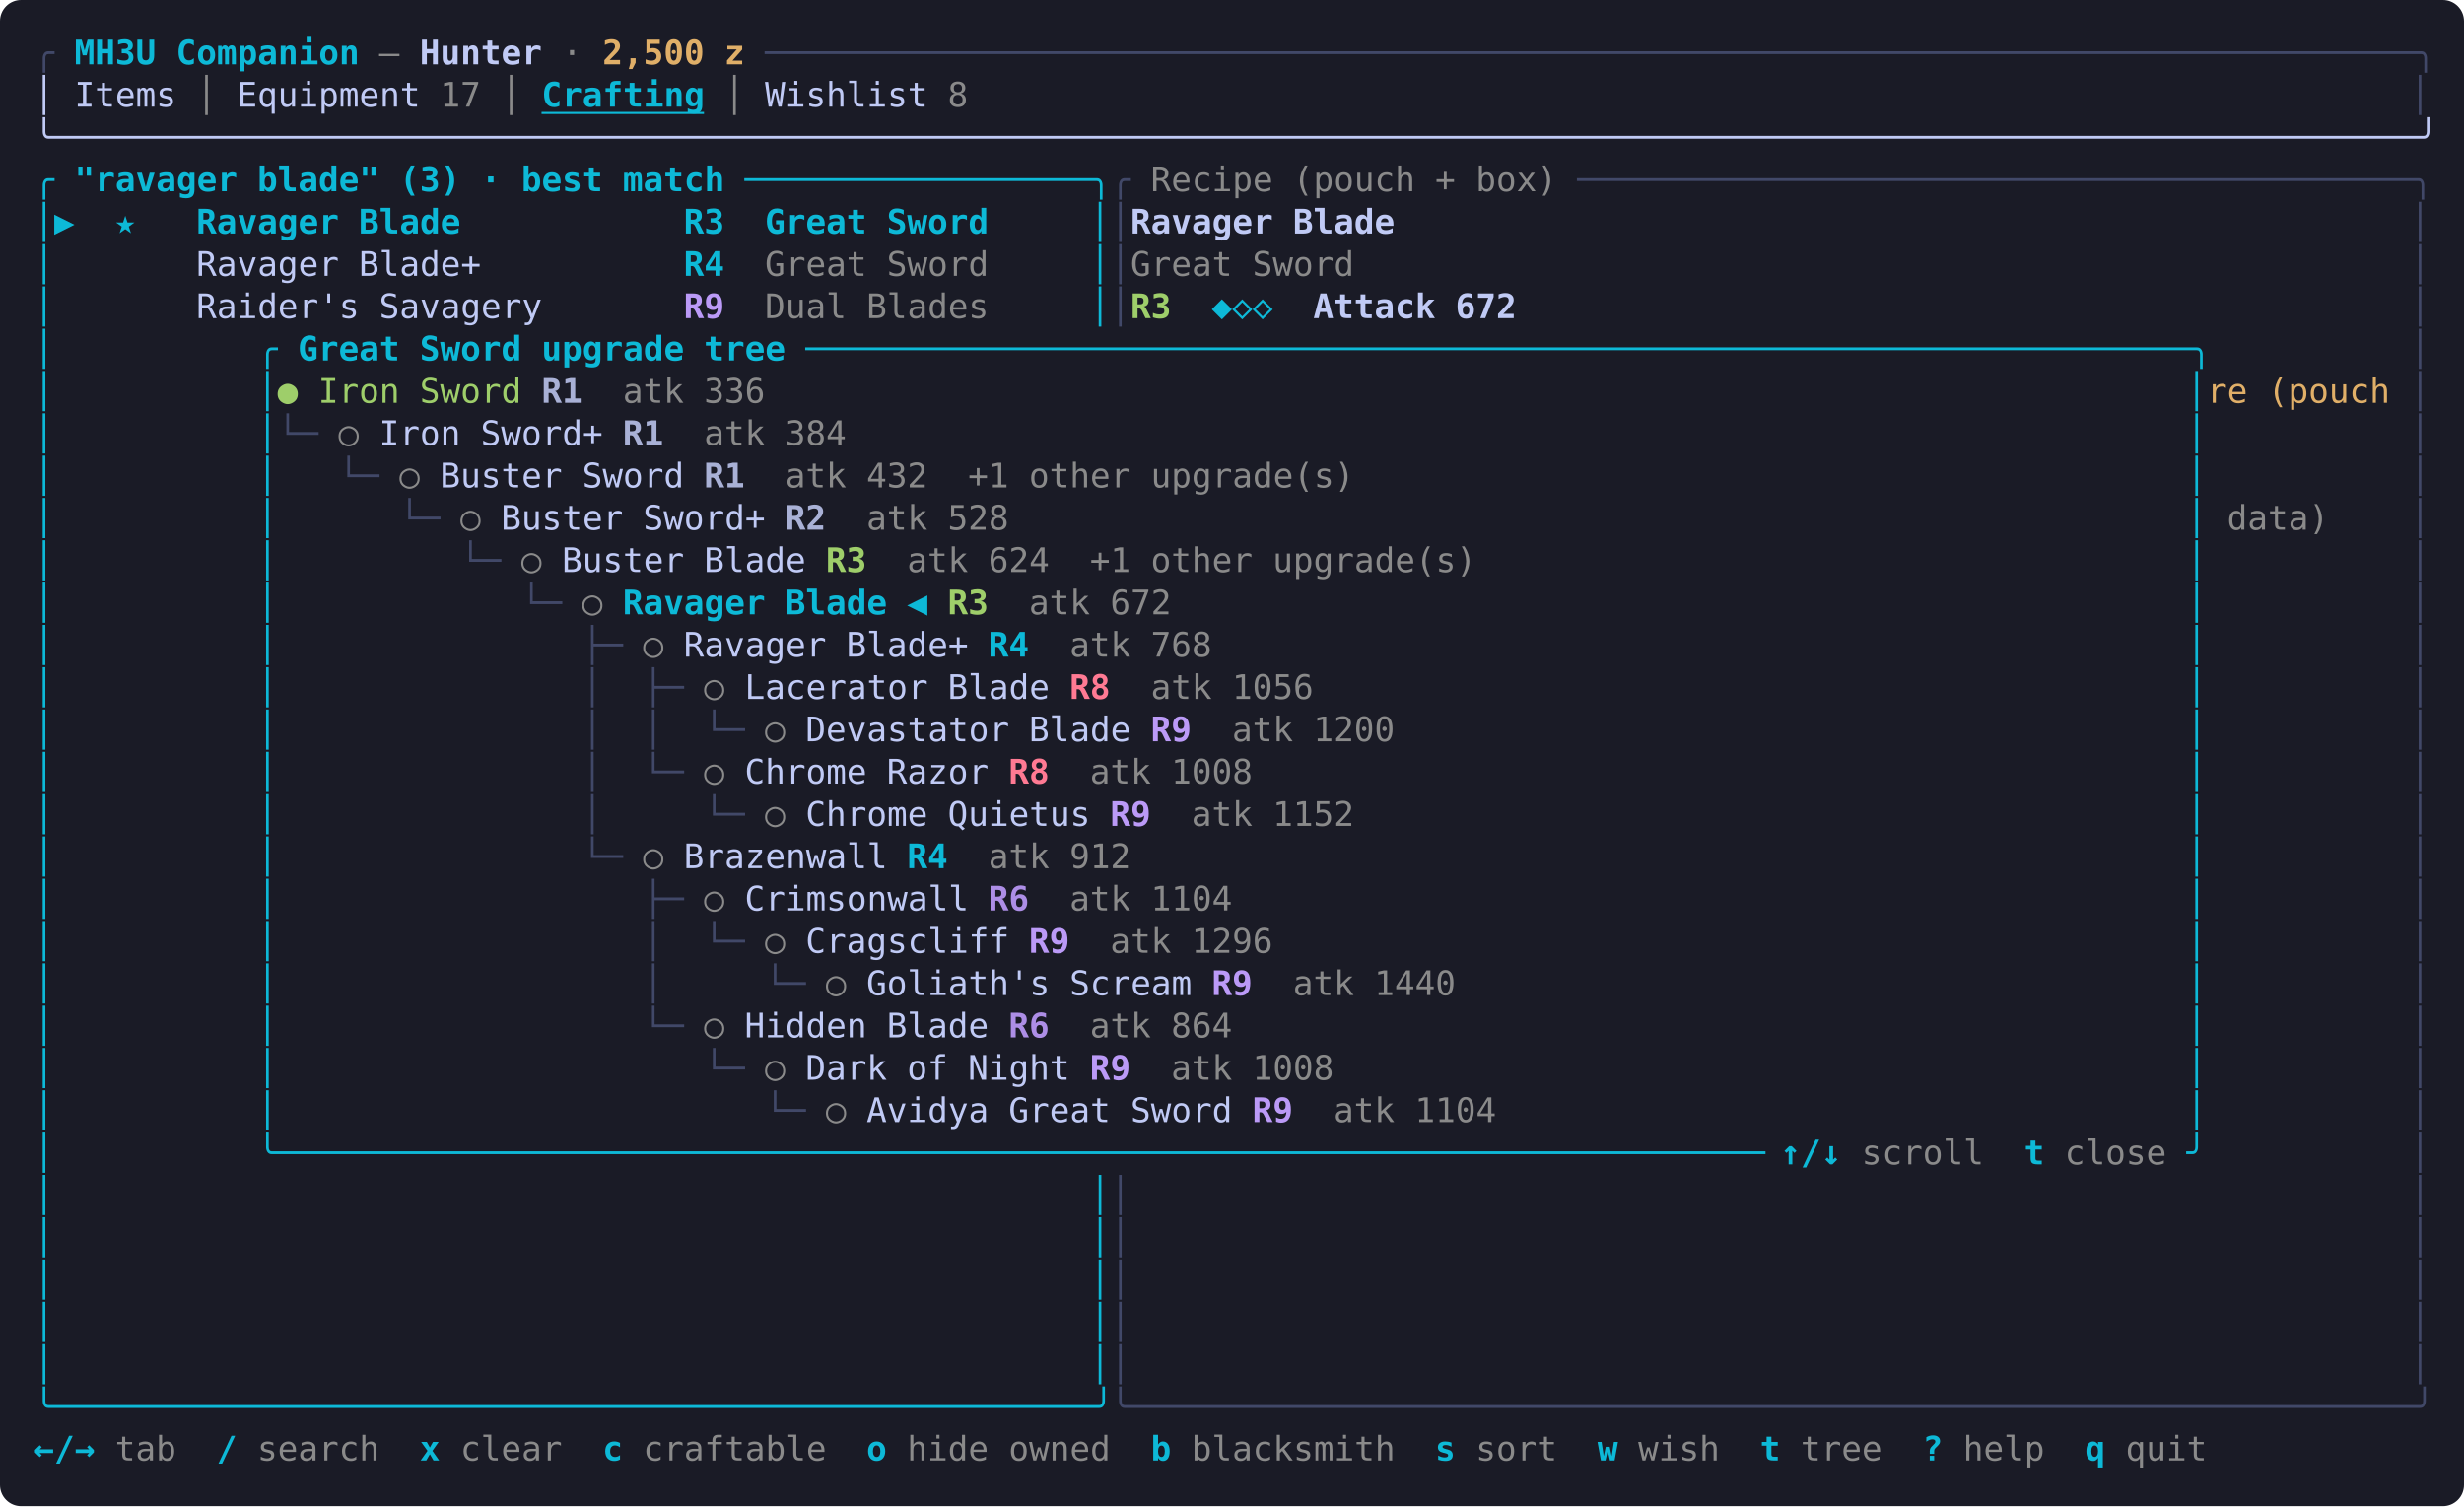
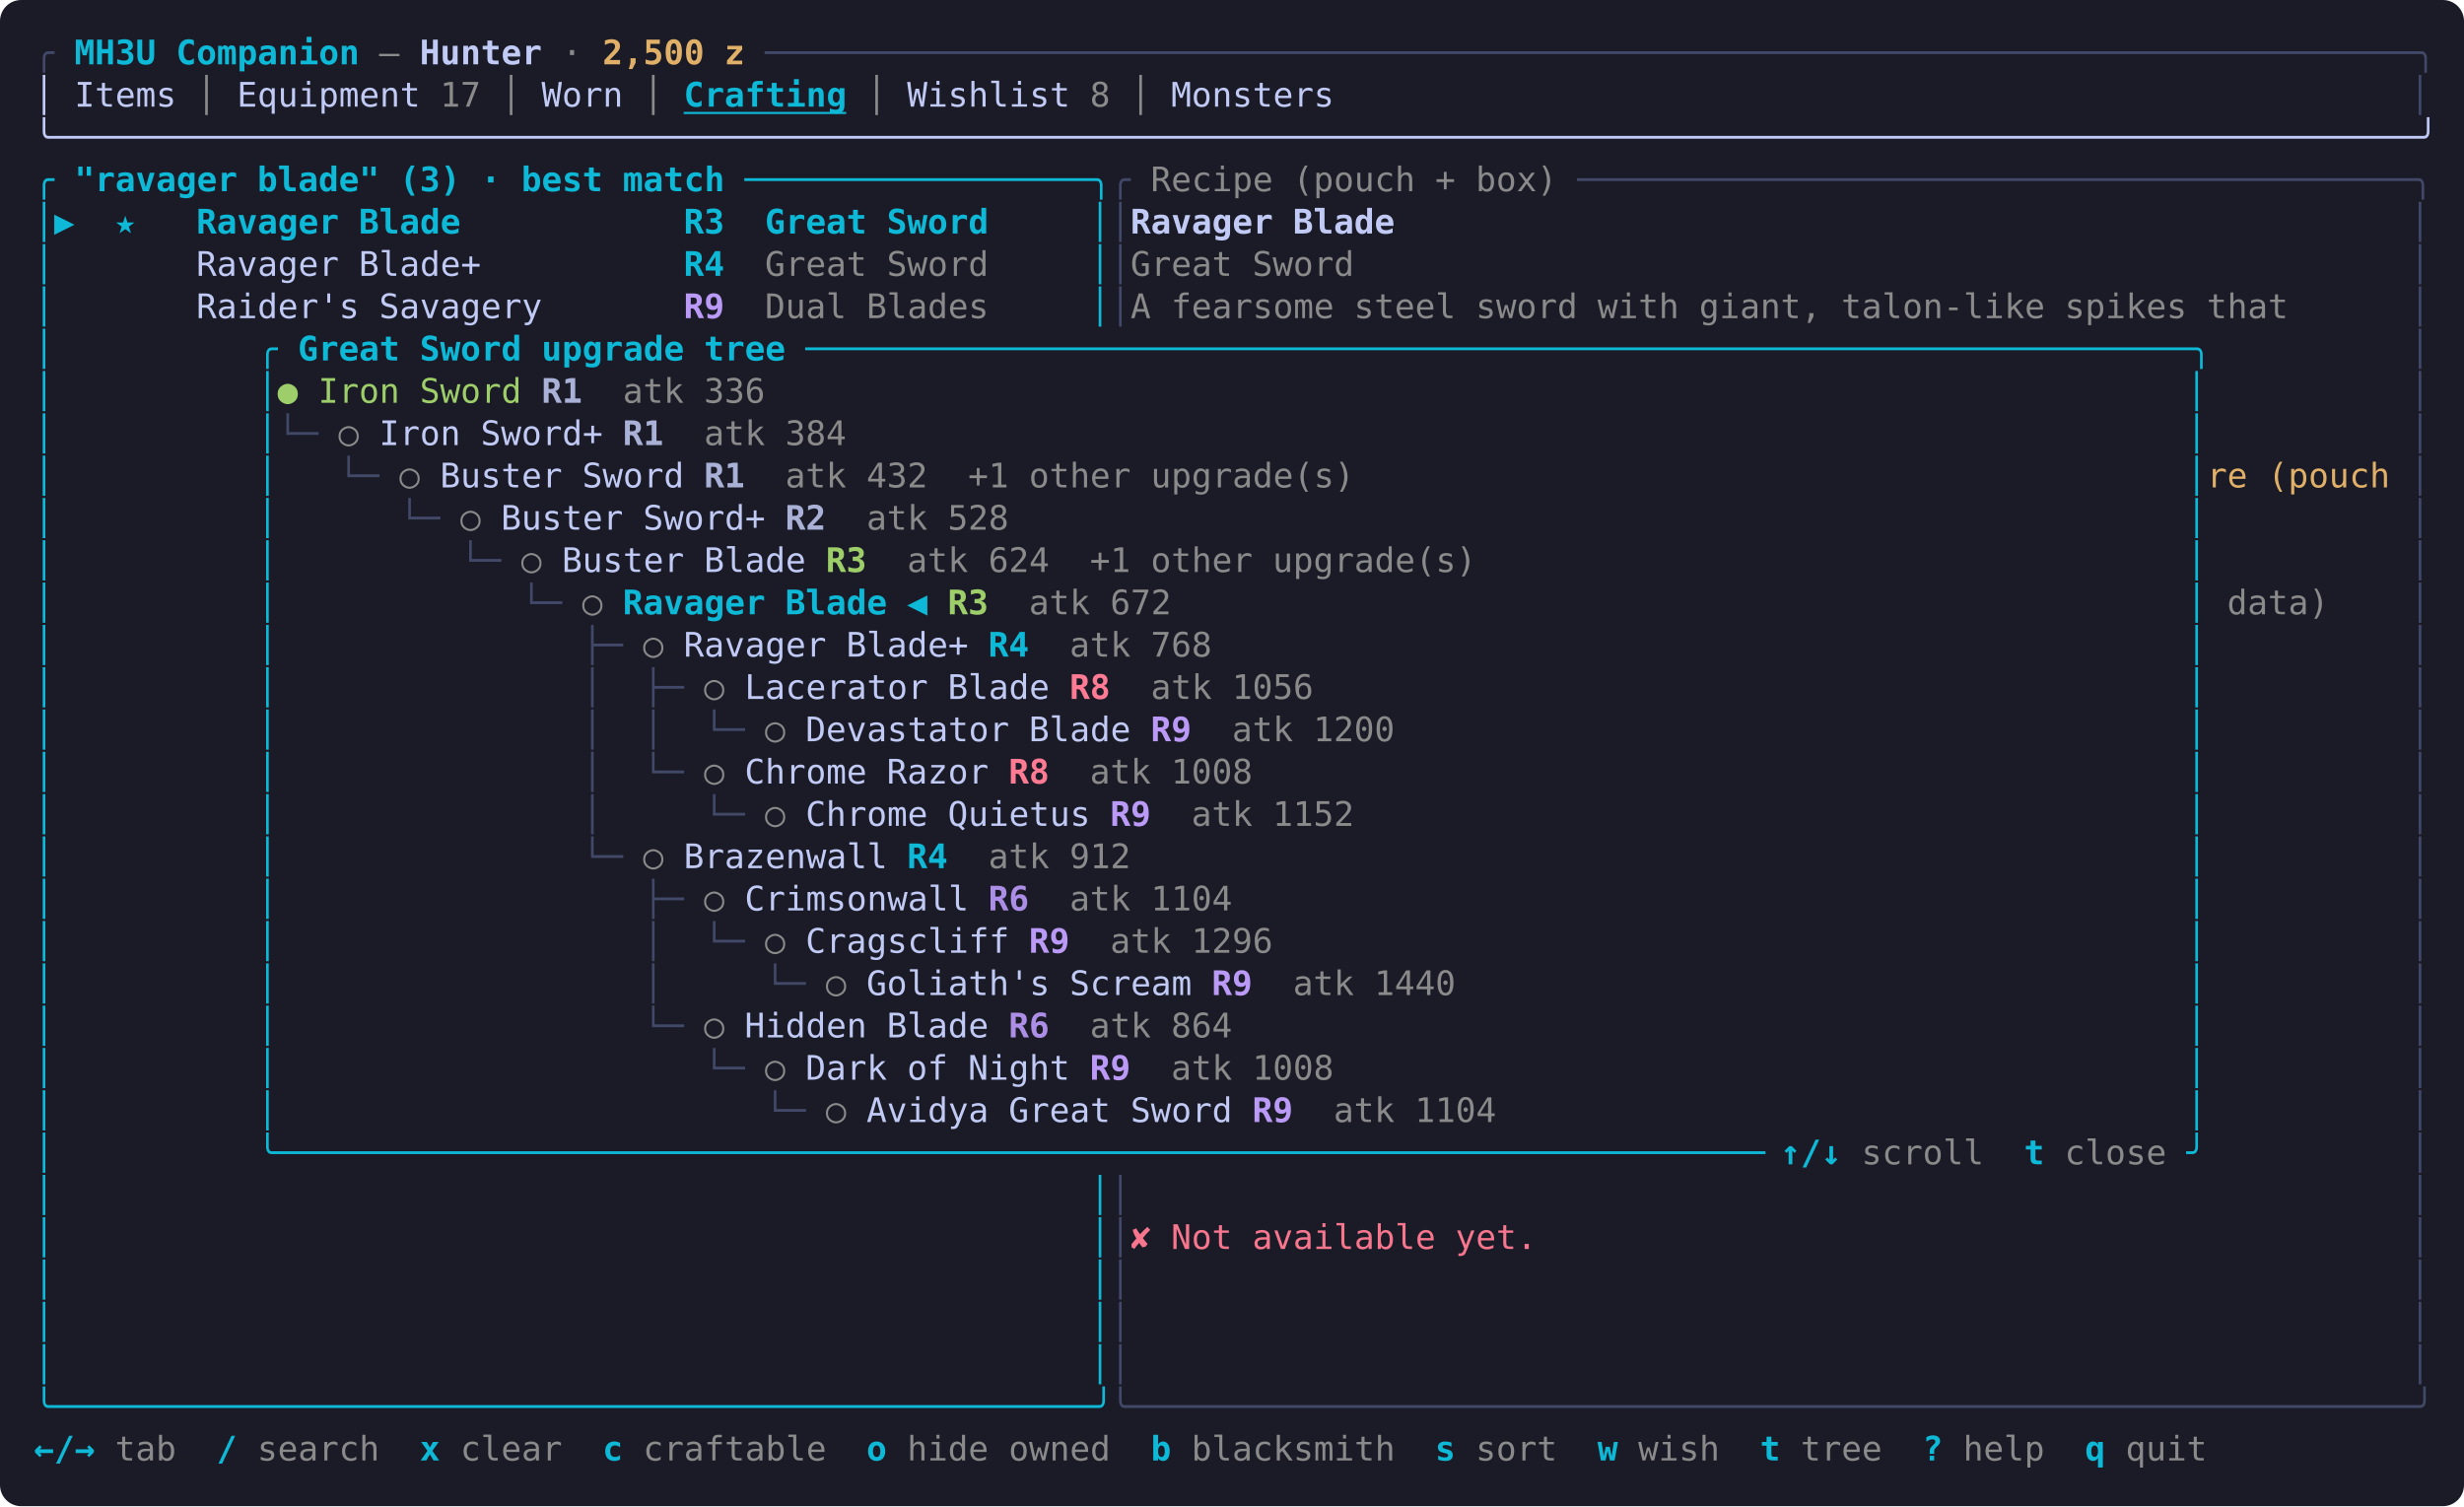
<svg xmlns="http://www.w3.org/2000/svg" width="1164.8" height="712" viewBox="0 0 1164.8 712" role="img">
  <rect width="100%" height="100%" rx="10" fill="#1a1b26" />
  <g font-family="'JetBrains Mono','JetBrainsMono Nerd Font','DejaVu Sans Mono',Menlo,Consolas,monospace" font-size="16">
    <text x="16.0" y="30.4" textLength="9.6" lengthAdjust="spacing" fill="#414868">╭</text>
    <text x="35.2" y="30.4" textLength="38.4" lengthAdjust="spacing" fill="#0db9d7" font-weight="bold">MH3U</text>
    <text x="83.2" y="30.4" textLength="86.4" lengthAdjust="spacing" fill="#0db9d7" font-weight="bold">Companion</text>
    <text x="179.2" y="30.4" textLength="9.6" lengthAdjust="spacing" fill="#8a8a8a">—</text>
    <text x="198.4" y="30.4" textLength="57.6" lengthAdjust="spacing" fill="#c0caf5" font-weight="bold">Hunter</text>
    <text x="265.6" y="30.4" textLength="9.6" lengthAdjust="spacing" fill="#8a8a8a">·</text>
    <text x="284.8" y="30.4" textLength="48.0" lengthAdjust="spacing" fill="#e0af68" font-weight="bold">2,500</text>
    <text x="342.4" y="30.4" textLength="9.6" lengthAdjust="spacing" fill="#e0af68" font-weight="bold">z</text>
    <text x="361.6" y="30.4" textLength="787.2" lengthAdjust="spacing" fill="#414868">─────────────────────────────────────────────────────────────────────────────────╮</text>
    <text x="16.0" y="50.4" textLength="9.6" lengthAdjust="spacing" fill="#c0caf5">│</text>
    <text x="35.2" y="50.4" textLength="48.0" lengthAdjust="spacing" fill="#c0caf5">Items</text>
    <text x="92.8" y="50.4" textLength="9.6" lengthAdjust="spacing" fill="#8a8a8a">│</text>
    <text x="112.0" y="50.4" textLength="86.4" lengthAdjust="spacing" fill="#c0caf5">Equipment</text>
    <text x="208.0" y="50.4" textLength="19.2" lengthAdjust="spacing" fill="#8a8a8a">17</text>
    <text x="236.8" y="50.4" textLength="9.6" lengthAdjust="spacing" fill="#8a8a8a">│</text>
-     <text x="256.0" y="50.4" textLength="76.8" lengthAdjust="spacing" fill="#0db9d7" font-weight="bold">Crafting</text>
-     <line x1="256.0" y1="53.4" x2="332.8" y2="53.4" stroke="#0db9d7" stroke-width="1" />
-     <text x="342.4" y="50.4" textLength="9.6" lengthAdjust="spacing" fill="#8a8a8a">│</text>
-     <text x="361.6" y="50.4" textLength="76.8" lengthAdjust="spacing" fill="#c0caf5">Wishlist</text>
-     <text x="448.0" y="50.4" textLength="9.6" lengthAdjust="spacing" fill="#8a8a8a">8</text>
+     <text x="256.0" y="50.4" textLength="38.4" lengthAdjust="spacing" fill="#c0caf5">Worn</text>
+     <text x="304.0" y="50.4" textLength="9.6" lengthAdjust="spacing" fill="#8a8a8a">│</text>
+     <text x="323.2" y="50.4" textLength="76.8" lengthAdjust="spacing" fill="#0db9d7" font-weight="bold">Crafting</text>
+     <line x1="323.2" y1="53.4" x2="400.0" y2="53.4" stroke="#0db9d7" stroke-width="1" />
+     <text x="409.6" y="50.4" textLength="9.6" lengthAdjust="spacing" fill="#8a8a8a">│</text>
+     <text x="428.8" y="50.4" textLength="76.8" lengthAdjust="spacing" fill="#c0caf5">Wishlist</text>
+     <text x="515.2" y="50.4" textLength="9.6" lengthAdjust="spacing" fill="#8a8a8a">8</text>
+     <text x="534.4" y="50.4" textLength="9.6" lengthAdjust="spacing" fill="#8a8a8a">│</text>
+     <text x="553.6" y="50.4" textLength="76.8" lengthAdjust="spacing" fill="#c0caf5">Monsters</text>
    <text x="1139.2" y="50.4" textLength="9.6" lengthAdjust="spacing" fill="#414868">│</text>
    <text x="16.0" y="70.4" textLength="1132.8" lengthAdjust="spacing" fill="#c0caf5">╰────────────────────────────────────────────────────────────────────────────────────────────────────────────────────╯</text>
    <text x="16.0" y="90.4" textLength="9.6" lengthAdjust="spacing" fill="#0db9d7">╭</text>
    <text x="35.2" y="90.4" textLength="76.8" lengthAdjust="spacing" fill="#0db9d7" font-weight="bold">"ravager</text>
    <text x="121.6" y="90.4" textLength="57.6" lengthAdjust="spacing" fill="#0db9d7" font-weight="bold">blade"</text>
    <text x="188.8" y="90.4" textLength="28.8" lengthAdjust="spacing" fill="#0db9d7" font-weight="bold">(3)</text>
    <text x="227.2" y="90.4" textLength="9.6" lengthAdjust="spacing" fill="#0db9d7" font-weight="bold">·</text>
    <text x="246.4" y="90.4" textLength="38.4" lengthAdjust="spacing" fill="#0db9d7" font-weight="bold">best</text>
    <text x="294.4" y="90.4" textLength="48.0" lengthAdjust="spacing" fill="#0db9d7" font-weight="bold">match</text>
    <text x="352.0" y="90.4" textLength="172.8" lengthAdjust="spacing" fill="#0db9d7">─────────────────╮</text>
    <text x="524.8" y="90.4" textLength="9.6" lengthAdjust="spacing" fill="#414868">╭</text>
    <text x="544.0" y="90.4" textLength="57.6" lengthAdjust="spacing" fill="#8a8a8a">Recipe</text>
    <text x="611.2" y="90.4" textLength="57.6" lengthAdjust="spacing" fill="#8a8a8a">(pouch</text>
    <text x="678.4" y="90.4" textLength="9.6" lengthAdjust="spacing" fill="#8a8a8a">+</text>
    <text x="697.6" y="90.4" textLength="38.4" lengthAdjust="spacing" fill="#8a8a8a">box)</text>
    <text x="745.6" y="90.4" textLength="403.2" lengthAdjust="spacing" fill="#414868">─────────────────────────────────────────╮</text>
    <text x="16.0" y="110.4" textLength="9.6" lengthAdjust="spacing" fill="#0db9d7">│</text>
    <text x="25.6" y="110.4" textLength="9.6" lengthAdjust="spacing" fill="#0db9d7" font-weight="bold">▶︎</text>
    <text x="54.4" y="110.4" textLength="9.6" lengthAdjust="spacing" fill="#0db9d7" font-weight="bold">★︎</text>
    <text x="92.8" y="110.4" textLength="67.2" lengthAdjust="spacing" fill="#0db9d7" font-weight="bold">Ravager</text>
    <text x="169.6" y="110.4" textLength="48.0" lengthAdjust="spacing" fill="#0db9d7" font-weight="bold">Blade</text>
    <text x="323.2" y="110.4" textLength="19.2" lengthAdjust="spacing" fill="#0db9d7" font-weight="bold">R3</text>
    <text x="361.6" y="110.4" textLength="48.0" lengthAdjust="spacing" fill="#0db9d7" font-weight="bold">Great</text>
    <text x="419.2" y="110.4" textLength="48.0" lengthAdjust="spacing" fill="#0db9d7" font-weight="bold">Sword</text>
    <text x="515.2" y="110.4" textLength="9.6" lengthAdjust="spacing" fill="#0db9d7">│</text>
    <text x="524.8" y="110.4" textLength="9.6" lengthAdjust="spacing" fill="#414868">│</text>
    <text x="534.4" y="110.4" textLength="67.2" lengthAdjust="spacing" fill="#c0caf5" font-weight="bold">Ravager</text>
    <text x="611.2" y="110.4" textLength="48.0" lengthAdjust="spacing" fill="#c0caf5" font-weight="bold">Blade</text>
    <text x="1139.2" y="110.4" textLength="9.6" lengthAdjust="spacing" fill="#414868">│</text>
    <text x="16.0" y="130.4" textLength="9.6" lengthAdjust="spacing" fill="#0db9d7">│</text>
    <text x="92.8" y="130.4" textLength="67.2" lengthAdjust="spacing" fill="#c0caf5">Ravager</text>
    <text x="169.6" y="130.4" textLength="57.6" lengthAdjust="spacing" fill="#c0caf5">Blade+</text>
    <text x="323.2" y="130.4" textLength="19.2" lengthAdjust="spacing" fill="#0db9d7" font-weight="bold">R4</text>
    <text x="361.6" y="130.4" textLength="48.0" lengthAdjust="spacing" fill="#8a8a8a">Great</text>
    <text x="419.2" y="130.4" textLength="48.0" lengthAdjust="spacing" fill="#8a8a8a">Sword</text>
    <text x="515.2" y="130.4" textLength="9.6" lengthAdjust="spacing" fill="#0db9d7">│</text>
    <text x="524.8" y="130.4" textLength="9.6" lengthAdjust="spacing" fill="#414868">│</text>
    <text x="534.4" y="130.4" textLength="48.0" lengthAdjust="spacing" fill="#8a8a8a">Great</text>
    <text x="592.0" y="130.4" textLength="48.0" lengthAdjust="spacing" fill="#8a8a8a">Sword</text>
    <text x="1139.2" y="130.4" textLength="9.6" lengthAdjust="spacing" fill="#414868">│</text>
    <text x="16.0" y="150.4" textLength="9.6" lengthAdjust="spacing" fill="#0db9d7">│</text>
    <text x="92.8" y="150.4" textLength="76.8" lengthAdjust="spacing" fill="#c0caf5">Raider's</text>
    <text x="179.2" y="150.4" textLength="76.8" lengthAdjust="spacing" fill="#c0caf5">Savagery</text>
    <text x="323.2" y="150.4" textLength="19.2" lengthAdjust="spacing" fill="#bb9af7" font-weight="bold">R9</text>
    <text x="361.6" y="150.4" textLength="38.4" lengthAdjust="spacing" fill="#8a8a8a">Dual</text>
    <text x="409.6" y="150.4" textLength="57.6" lengthAdjust="spacing" fill="#8a8a8a">Blades</text>
    <text x="515.2" y="150.4" textLength="9.6" lengthAdjust="spacing" fill="#0db9d7">│</text>
    <text x="524.8" y="150.4" textLength="9.6" lengthAdjust="spacing" fill="#414868">│</text>
-     <text x="534.4" y="150.4" textLength="19.2" lengthAdjust="spacing" fill="#9ece6a" font-weight="bold">R3</text>
-     <text x="572.8" y="150.4" textLength="28.8" lengthAdjust="spacing" fill="#0db9d7">◆◇◇</text>
-     <text x="620.8" y="150.4" textLength="57.6" lengthAdjust="spacing" fill="#c0caf5" font-weight="bold">Attack</text>
-     <text x="688.0" y="150.4" textLength="28.8" lengthAdjust="spacing" fill="#c0caf5" font-weight="bold">672</text>
+     <text x="534.4" y="150.4" textLength="9.6" lengthAdjust="spacing" fill="#8a8a8a">A</text>
+     <text x="553.6" y="150.4" textLength="76.8" lengthAdjust="spacing" fill="#8a8a8a">fearsome</text>
+     <text x="640.0" y="150.4" textLength="48.0" lengthAdjust="spacing" fill="#8a8a8a">steel</text>
+     <text x="697.6" y="150.4" textLength="48.0" lengthAdjust="spacing" fill="#8a8a8a">sword</text>
+     <text x="755.2" y="150.4" textLength="38.4" lengthAdjust="spacing" fill="#8a8a8a">with</text>
+     <text x="803.2" y="150.4" textLength="57.6" lengthAdjust="spacing" fill="#8a8a8a">giant,</text>
+     <text x="870.4" y="150.4" textLength="96.0" lengthAdjust="spacing" fill="#8a8a8a">talon-like</text>
+     <text x="976.0" y="150.4" textLength="57.6" lengthAdjust="spacing" fill="#8a8a8a">spikes</text>
+     <text x="1043.2" y="150.4" textLength="38.4" lengthAdjust="spacing" fill="#8a8a8a">that</text>
    <text x="1139.2" y="150.4" textLength="9.6" lengthAdjust="spacing" fill="#414868">│</text>
    <text x="16.0" y="170.4" textLength="9.6" lengthAdjust="spacing" fill="#0db9d7">│</text>
    <text x="121.6" y="170.4" textLength="9.6" lengthAdjust="spacing" fill="#0db9d7">╭</text>
    <text x="140.8" y="170.4" textLength="48.0" lengthAdjust="spacing" fill="#0db9d7" font-weight="bold">Great</text>
    <text x="198.4" y="170.4" textLength="48.0" lengthAdjust="spacing" fill="#0db9d7" font-weight="bold">Sword</text>
    <text x="256.0" y="170.4" textLength="67.2" lengthAdjust="spacing" fill="#0db9d7" font-weight="bold">upgrade</text>
    <text x="332.8" y="170.4" textLength="38.4" lengthAdjust="spacing" fill="#0db9d7" font-weight="bold">tree</text>
    <text x="380.8" y="170.4" textLength="662.4" lengthAdjust="spacing" fill="#0db9d7">────────────────────────────────────────────────────────────────────╮</text>
    <text x="1139.2" y="170.4" textLength="9.6" lengthAdjust="spacing" fill="#414868">│</text>
    <text x="16.0" y="190.4" textLength="9.6" lengthAdjust="spacing" fill="#0db9d7">│</text>
    <text x="121.6" y="190.4" textLength="9.6" lengthAdjust="spacing" fill="#0db9d7">│</text>
    <text x="131.2" y="190.4" textLength="9.6" lengthAdjust="spacing" fill="#9ece6a">●</text>
    <text x="150.4" y="190.4" textLength="38.4" lengthAdjust="spacing" fill="#9ece6a">Iron</text>
    <text x="198.4" y="190.4" textLength="48.0" lengthAdjust="spacing" fill="#9ece6a">Sword</text>
    <text x="256.0" y="190.4" textLength="19.2" lengthAdjust="spacing" fill="#a9b1d6" font-weight="bold">R1</text>
    <text x="294.4" y="190.4" textLength="28.8" lengthAdjust="spacing" fill="#8a8a8a">atk</text>
    <text x="332.8" y="190.4" textLength="28.8" lengthAdjust="spacing" fill="#8a8a8a">336</text>
    <text x="1033.6" y="190.4" textLength="9.6" lengthAdjust="spacing" fill="#0db9d7">│</text>
-     <text x="1043.2" y="190.4" textLength="19.2" lengthAdjust="spacing" fill="#e0af68">re</text>
-     <text x="1072.0" y="190.4" textLength="57.6" lengthAdjust="spacing" fill="#e0af68">(pouch</text>
    <text x="1139.2" y="190.4" textLength="9.6" lengthAdjust="spacing" fill="#414868">│</text>
    <text x="16.0" y="210.4" textLength="9.6" lengthAdjust="spacing" fill="#0db9d7">│</text>
    <text x="121.6" y="210.4" textLength="9.6" lengthAdjust="spacing" fill="#0db9d7">│</text>
    <text x="131.2" y="210.4" textLength="19.2" lengthAdjust="spacing" fill="#414868">└─</text>
    <text x="160.0" y="210.4" textLength="9.6" lengthAdjust="spacing" fill="#8a8a8a">○</text>
    <text x="179.2" y="210.4" textLength="38.4" lengthAdjust="spacing" fill="#c0caf5">Iron</text>
    <text x="227.2" y="210.4" textLength="57.6" lengthAdjust="spacing" fill="#c0caf5">Sword+</text>
    <text x="294.4" y="210.4" textLength="19.2" lengthAdjust="spacing" fill="#a9b1d6" font-weight="bold">R1</text>
    <text x="332.8" y="210.4" textLength="28.8" lengthAdjust="spacing" fill="#8a8a8a">atk</text>
    <text x="371.2" y="210.4" textLength="28.8" lengthAdjust="spacing" fill="#8a8a8a">384</text>
    <text x="1033.6" y="210.4" textLength="9.6" lengthAdjust="spacing" fill="#0db9d7">│</text>
    <text x="1139.2" y="210.4" textLength="9.6" lengthAdjust="spacing" fill="#414868">│</text>
    <text x="16.0" y="230.4" textLength="9.6" lengthAdjust="spacing" fill="#0db9d7">│</text>
    <text x="121.6" y="230.4" textLength="9.6" lengthAdjust="spacing" fill="#0db9d7">│</text>
    <text x="160.0" y="230.4" textLength="19.2" lengthAdjust="spacing" fill="#414868">└─</text>
    <text x="188.8" y="230.4" textLength="9.6" lengthAdjust="spacing" fill="#8a8a8a">○</text>
    <text x="208.0" y="230.4" textLength="57.6" lengthAdjust="spacing" fill="#c0caf5">Buster</text>
    <text x="275.2" y="230.4" textLength="48.0" lengthAdjust="spacing" fill="#c0caf5">Sword</text>
    <text x="332.8" y="230.4" textLength="19.2" lengthAdjust="spacing" fill="#a9b1d6" font-weight="bold">R1</text>
    <text x="371.2" y="230.4" textLength="28.8" lengthAdjust="spacing" fill="#8a8a8a">atk</text>
    <text x="409.6" y="230.4" textLength="28.8" lengthAdjust="spacing" fill="#8a8a8a">432</text>
    <text x="457.6" y="230.4" textLength="19.2" lengthAdjust="spacing" fill="#8a8a8a">+1</text>
    <text x="486.4" y="230.4" textLength="48.0" lengthAdjust="spacing" fill="#8a8a8a">other</text>
    <text x="544.0" y="230.4" textLength="96.0" lengthAdjust="spacing" fill="#8a8a8a">upgrade(s)</text>
    <text x="1033.6" y="230.4" textLength="9.6" lengthAdjust="spacing" fill="#0db9d7">│</text>
+     <text x="1043.2" y="230.4" textLength="19.2" lengthAdjust="spacing" fill="#e0af68">re</text>
+     <text x="1072.0" y="230.4" textLength="57.6" lengthAdjust="spacing" fill="#e0af68">(pouch</text>
    <text x="1139.2" y="230.4" textLength="9.6" lengthAdjust="spacing" fill="#414868">│</text>
    <text x="16.0" y="250.4" textLength="9.6" lengthAdjust="spacing" fill="#0db9d7">│</text>
    <text x="121.6" y="250.4" textLength="9.6" lengthAdjust="spacing" fill="#0db9d7">│</text>
    <text x="188.8" y="250.4" textLength="19.2" lengthAdjust="spacing" fill="#414868">└─</text>
    <text x="217.6" y="250.4" textLength="9.6" lengthAdjust="spacing" fill="#8a8a8a">○</text>
    <text x="236.8" y="250.4" textLength="57.6" lengthAdjust="spacing" fill="#c0caf5">Buster</text>
    <text x="304.0" y="250.4" textLength="57.6" lengthAdjust="spacing" fill="#c0caf5">Sword+</text>
    <text x="371.2" y="250.4" textLength="19.2" lengthAdjust="spacing" fill="#a9b1d6" font-weight="bold">R2</text>
    <text x="409.6" y="250.4" textLength="28.8" lengthAdjust="spacing" fill="#8a8a8a">atk</text>
    <text x="448.0" y="250.4" textLength="28.8" lengthAdjust="spacing" fill="#8a8a8a">528</text>
    <text x="1033.6" y="250.4" textLength="9.6" lengthAdjust="spacing" fill="#0db9d7">│</text>
-     <text x="1052.8" y="250.4" textLength="48.0" lengthAdjust="spacing" fill="#8a8a8a">data)</text>
    <text x="1139.2" y="250.4" textLength="9.6" lengthAdjust="spacing" fill="#414868">│</text>
    <text x="16.0" y="270.4" textLength="9.6" lengthAdjust="spacing" fill="#0db9d7">│</text>
    <text x="121.6" y="270.4" textLength="9.6" lengthAdjust="spacing" fill="#0db9d7">│</text>
    <text x="217.6" y="270.4" textLength="19.2" lengthAdjust="spacing" fill="#414868">└─</text>
    <text x="246.4" y="270.4" textLength="9.6" lengthAdjust="spacing" fill="#8a8a8a">○</text>
    <text x="265.6" y="270.4" textLength="57.6" lengthAdjust="spacing" fill="#c0caf5">Buster</text>
    <text x="332.8" y="270.4" textLength="48.0" lengthAdjust="spacing" fill="#c0caf5">Blade</text>
    <text x="390.4" y="270.4" textLength="19.2" lengthAdjust="spacing" fill="#9ece6a" font-weight="bold">R3</text>
    <text x="428.8" y="270.4" textLength="28.8" lengthAdjust="spacing" fill="#8a8a8a">atk</text>
    <text x="467.2" y="270.4" textLength="28.8" lengthAdjust="spacing" fill="#8a8a8a">624</text>
    <text x="515.2" y="270.4" textLength="19.2" lengthAdjust="spacing" fill="#8a8a8a">+1</text>
    <text x="544.0" y="270.4" textLength="48.0" lengthAdjust="spacing" fill="#8a8a8a">other</text>
    <text x="601.6" y="270.4" textLength="96.0" lengthAdjust="spacing" fill="#8a8a8a">upgrade(s)</text>
    <text x="1033.6" y="270.4" textLength="9.6" lengthAdjust="spacing" fill="#0db9d7">│</text>
    <text x="1139.2" y="270.4" textLength="9.6" lengthAdjust="spacing" fill="#414868">│</text>
    <text x="16.0" y="290.4" textLength="9.6" lengthAdjust="spacing" fill="#0db9d7">│</text>
    <text x="121.6" y="290.4" textLength="9.6" lengthAdjust="spacing" fill="#0db9d7">│</text>
    <text x="246.4" y="290.4" textLength="19.2" lengthAdjust="spacing" fill="#414868">└─</text>
    <text x="275.2" y="290.4" textLength="9.6" lengthAdjust="spacing" fill="#8a8a8a">○</text>
    <text x="294.4" y="290.4" textLength="67.2" lengthAdjust="spacing" fill="#0db9d7" font-weight="bold">Ravager</text>
    <text x="371.2" y="290.4" textLength="48.0" lengthAdjust="spacing" fill="#0db9d7" font-weight="bold">Blade</text>
    <text x="428.8" y="290.4" textLength="9.6" lengthAdjust="spacing" fill="#0db9d7">◀︎</text>
    <text x="448.0" y="290.4" textLength="19.2" lengthAdjust="spacing" fill="#9ece6a" font-weight="bold">R3</text>
    <text x="486.4" y="290.4" textLength="28.8" lengthAdjust="spacing" fill="#8a8a8a">atk</text>
    <text x="524.8" y="290.4" textLength="28.8" lengthAdjust="spacing" fill="#8a8a8a">672</text>
    <text x="1033.6" y="290.4" textLength="9.6" lengthAdjust="spacing" fill="#0db9d7">│</text>
+     <text x="1052.8" y="290.4" textLength="48.0" lengthAdjust="spacing" fill="#8a8a8a">data)</text>
    <text x="1139.2" y="290.4" textLength="9.6" lengthAdjust="spacing" fill="#414868">│</text>
    <text x="16.0" y="310.4" textLength="9.6" lengthAdjust="spacing" fill="#0db9d7">│</text>
    <text x="121.6" y="310.4" textLength="9.6" lengthAdjust="spacing" fill="#0db9d7">│</text>
    <text x="275.2" y="310.4" textLength="19.2" lengthAdjust="spacing" fill="#414868">├─</text>
    <text x="304.0" y="310.4" textLength="9.6" lengthAdjust="spacing" fill="#8a8a8a">○</text>
    <text x="323.2" y="310.4" textLength="67.2" lengthAdjust="spacing" fill="#c0caf5">Ravager</text>
    <text x="400.0" y="310.4" textLength="57.6" lengthAdjust="spacing" fill="#c0caf5">Blade+</text>
    <text x="467.2" y="310.4" textLength="19.2" lengthAdjust="spacing" fill="#0db9d7" font-weight="bold">R4</text>
    <text x="505.6" y="310.4" textLength="28.8" lengthAdjust="spacing" fill="#8a8a8a">atk</text>
    <text x="544.0" y="310.4" textLength="28.8" lengthAdjust="spacing" fill="#8a8a8a">768</text>
    <text x="1033.6" y="310.4" textLength="9.6" lengthAdjust="spacing" fill="#0db9d7">│</text>
    <text x="1139.2" y="310.4" textLength="9.6" lengthAdjust="spacing" fill="#414868">│</text>
    <text x="16.0" y="330.4" textLength="9.6" lengthAdjust="spacing" fill="#0db9d7">│</text>
    <text x="121.6" y="330.4" textLength="9.6" lengthAdjust="spacing" fill="#0db9d7">│</text>
    <text x="275.2" y="330.4" textLength="9.6" lengthAdjust="spacing" fill="#414868">│</text>
    <text x="304.0" y="330.4" textLength="19.2" lengthAdjust="spacing" fill="#414868">├─</text>
    <text x="332.8" y="330.4" textLength="9.6" lengthAdjust="spacing" fill="#8a8a8a">○</text>
    <text x="352.0" y="330.4" textLength="86.4" lengthAdjust="spacing" fill="#c0caf5">Lacerator</text>
    <text x="448.0" y="330.4" textLength="48.0" lengthAdjust="spacing" fill="#c0caf5">Blade</text>
    <text x="505.6" y="330.4" textLength="19.2" lengthAdjust="spacing" fill="#ff7a93" font-weight="bold">R8</text>
    <text x="544.0" y="330.4" textLength="28.8" lengthAdjust="spacing" fill="#8a8a8a">atk</text>
    <text x="582.4" y="330.4" textLength="38.4" lengthAdjust="spacing" fill="#8a8a8a">1056</text>
    <text x="1033.6" y="330.4" textLength="9.6" lengthAdjust="spacing" fill="#0db9d7">│</text>
    <text x="1139.2" y="330.4" textLength="9.6" lengthAdjust="spacing" fill="#414868">│</text>
    <text x="16.0" y="350.4" textLength="9.6" lengthAdjust="spacing" fill="#0db9d7">│</text>
    <text x="121.6" y="350.4" textLength="9.6" lengthAdjust="spacing" fill="#0db9d7">│</text>
    <text x="275.2" y="350.4" textLength="9.6" lengthAdjust="spacing" fill="#414868">│</text>
    <text x="304.0" y="350.4" textLength="9.6" lengthAdjust="spacing" fill="#414868">│</text>
    <text x="332.8" y="350.4" textLength="19.2" lengthAdjust="spacing" fill="#414868">└─</text>
    <text x="361.6" y="350.4" textLength="9.6" lengthAdjust="spacing" fill="#8a8a8a">○</text>
    <text x="380.8" y="350.4" textLength="96.0" lengthAdjust="spacing" fill="#c0caf5">Devastator</text>
    <text x="486.4" y="350.4" textLength="48.0" lengthAdjust="spacing" fill="#c0caf5">Blade</text>
    <text x="544.0" y="350.4" textLength="19.2" lengthAdjust="spacing" fill="#bb9af7" font-weight="bold">R9</text>
    <text x="582.4" y="350.4" textLength="28.8" lengthAdjust="spacing" fill="#8a8a8a">atk</text>
    <text x="620.8" y="350.4" textLength="38.4" lengthAdjust="spacing" fill="#8a8a8a">1200</text>
    <text x="1033.6" y="350.4" textLength="9.6" lengthAdjust="spacing" fill="#0db9d7">│</text>
    <text x="1139.2" y="350.4" textLength="9.6" lengthAdjust="spacing" fill="#414868">│</text>
    <text x="16.0" y="370.4" textLength="9.6" lengthAdjust="spacing" fill="#0db9d7">│</text>
    <text x="121.6" y="370.4" textLength="9.6" lengthAdjust="spacing" fill="#0db9d7">│</text>
    <text x="275.2" y="370.4" textLength="9.6" lengthAdjust="spacing" fill="#414868">│</text>
    <text x="304.0" y="370.4" textLength="19.2" lengthAdjust="spacing" fill="#414868">└─</text>
    <text x="332.8" y="370.4" textLength="9.6" lengthAdjust="spacing" fill="#8a8a8a">○</text>
    <text x="352.0" y="370.4" textLength="57.6" lengthAdjust="spacing" fill="#c0caf5">Chrome</text>
    <text x="419.2" y="370.4" textLength="48.0" lengthAdjust="spacing" fill="#c0caf5">Razor</text>
    <text x="476.8" y="370.4" textLength="19.2" lengthAdjust="spacing" fill="#ff7a93" font-weight="bold">R8</text>
    <text x="515.2" y="370.4" textLength="28.8" lengthAdjust="spacing" fill="#8a8a8a">atk</text>
    <text x="553.6" y="370.4" textLength="38.4" lengthAdjust="spacing" fill="#8a8a8a">1008</text>
    <text x="1033.6" y="370.4" textLength="9.6" lengthAdjust="spacing" fill="#0db9d7">│</text>
    <text x="1139.2" y="370.4" textLength="9.6" lengthAdjust="spacing" fill="#414868">│</text>
    <text x="16.0" y="390.4" textLength="9.6" lengthAdjust="spacing" fill="#0db9d7">│</text>
    <text x="121.6" y="390.4" textLength="9.6" lengthAdjust="spacing" fill="#0db9d7">│</text>
    <text x="275.2" y="390.4" textLength="9.6" lengthAdjust="spacing" fill="#414868">│</text>
    <text x="332.8" y="390.4" textLength="19.2" lengthAdjust="spacing" fill="#414868">└─</text>
    <text x="361.6" y="390.4" textLength="9.6" lengthAdjust="spacing" fill="#8a8a8a">○</text>
    <text x="380.8" y="390.4" textLength="57.6" lengthAdjust="spacing" fill="#c0caf5">Chrome</text>
    <text x="448.0" y="390.4" textLength="67.2" lengthAdjust="spacing" fill="#c0caf5">Quietus</text>
    <text x="524.8" y="390.4" textLength="19.2" lengthAdjust="spacing" fill="#bb9af7" font-weight="bold">R9</text>
    <text x="563.2" y="390.4" textLength="28.8" lengthAdjust="spacing" fill="#8a8a8a">atk</text>
    <text x="601.6" y="390.4" textLength="38.4" lengthAdjust="spacing" fill="#8a8a8a">1152</text>
    <text x="1033.6" y="390.4" textLength="9.6" lengthAdjust="spacing" fill="#0db9d7">│</text>
    <text x="1139.2" y="390.4" textLength="9.6" lengthAdjust="spacing" fill="#414868">│</text>
    <text x="16.0" y="410.4" textLength="9.6" lengthAdjust="spacing" fill="#0db9d7">│</text>
    <text x="121.6" y="410.4" textLength="9.6" lengthAdjust="spacing" fill="#0db9d7">│</text>
    <text x="275.2" y="410.4" textLength="19.2" lengthAdjust="spacing" fill="#414868">└─</text>
    <text x="304.0" y="410.4" textLength="9.6" lengthAdjust="spacing" fill="#8a8a8a">○</text>
    <text x="323.2" y="410.4" textLength="96.0" lengthAdjust="spacing" fill="#c0caf5">Brazenwall</text>
    <text x="428.8" y="410.4" textLength="19.2" lengthAdjust="spacing" fill="#0db9d7" font-weight="bold">R4</text>
    <text x="467.2" y="410.4" textLength="28.8" lengthAdjust="spacing" fill="#8a8a8a">atk</text>
    <text x="505.6" y="410.4" textLength="28.8" lengthAdjust="spacing" fill="#8a8a8a">912</text>
    <text x="1033.6" y="410.4" textLength="9.6" lengthAdjust="spacing" fill="#0db9d7">│</text>
    <text x="1139.2" y="410.4" textLength="9.6" lengthAdjust="spacing" fill="#414868">│</text>
    <text x="16.0" y="430.4" textLength="9.6" lengthAdjust="spacing" fill="#0db9d7">│</text>
    <text x="121.6" y="430.4" textLength="9.6" lengthAdjust="spacing" fill="#0db9d7">│</text>
    <text x="304.0" y="430.4" textLength="19.2" lengthAdjust="spacing" fill="#414868">├─</text>
    <text x="332.8" y="430.4" textLength="9.6" lengthAdjust="spacing" fill="#8a8a8a">○</text>
    <text x="352.0" y="430.4" textLength="105.6" lengthAdjust="spacing" fill="#c0caf5">Crimsonwall</text>
    <text x="467.2" y="430.4" textLength="19.2" lengthAdjust="spacing" fill="#ad8ee6" font-weight="bold">R6</text>
    <text x="505.6" y="430.4" textLength="28.8" lengthAdjust="spacing" fill="#8a8a8a">atk</text>
    <text x="544.0" y="430.4" textLength="38.4" lengthAdjust="spacing" fill="#8a8a8a">1104</text>
    <text x="1033.6" y="430.4" textLength="9.6" lengthAdjust="spacing" fill="#0db9d7">│</text>
    <text x="1139.2" y="430.4" textLength="9.6" lengthAdjust="spacing" fill="#414868">│</text>
    <text x="16.0" y="450.4" textLength="9.6" lengthAdjust="spacing" fill="#0db9d7">│</text>
    <text x="121.6" y="450.4" textLength="9.6" lengthAdjust="spacing" fill="#0db9d7">│</text>
    <text x="304.0" y="450.4" textLength="9.6" lengthAdjust="spacing" fill="#414868">│</text>
    <text x="332.8" y="450.4" textLength="19.2" lengthAdjust="spacing" fill="#414868">└─</text>
    <text x="361.6" y="450.4" textLength="9.6" lengthAdjust="spacing" fill="#8a8a8a">○</text>
    <text x="380.8" y="450.4" textLength="96.0" lengthAdjust="spacing" fill="#c0caf5">Cragscliff</text>
    <text x="486.4" y="450.4" textLength="19.2" lengthAdjust="spacing" fill="#bb9af7" font-weight="bold">R9</text>
    <text x="524.8" y="450.4" textLength="28.8" lengthAdjust="spacing" fill="#8a8a8a">atk</text>
    <text x="563.2" y="450.4" textLength="38.4" lengthAdjust="spacing" fill="#8a8a8a">1296</text>
    <text x="1033.6" y="450.4" textLength="9.6" lengthAdjust="spacing" fill="#0db9d7">│</text>
    <text x="1139.2" y="450.4" textLength="9.6" lengthAdjust="spacing" fill="#414868">│</text>
    <text x="16.0" y="470.4" textLength="9.6" lengthAdjust="spacing" fill="#0db9d7">│</text>
    <text x="121.6" y="470.4" textLength="9.6" lengthAdjust="spacing" fill="#0db9d7">│</text>
    <text x="304.0" y="470.4" textLength="9.6" lengthAdjust="spacing" fill="#414868">│</text>
    <text x="361.6" y="470.4" textLength="19.2" lengthAdjust="spacing" fill="#414868">└─</text>
    <text x="390.4" y="470.4" textLength="9.6" lengthAdjust="spacing" fill="#8a8a8a">○</text>
    <text x="409.6" y="470.4" textLength="86.4" lengthAdjust="spacing" fill="#c0caf5">Goliath's</text>
    <text x="505.6" y="470.4" textLength="57.6" lengthAdjust="spacing" fill="#c0caf5">Scream</text>
    <text x="572.8" y="470.4" textLength="19.2" lengthAdjust="spacing" fill="#bb9af7" font-weight="bold">R9</text>
    <text x="611.2" y="470.4" textLength="28.8" lengthAdjust="spacing" fill="#8a8a8a">atk</text>
    <text x="649.6" y="470.4" textLength="38.4" lengthAdjust="spacing" fill="#8a8a8a">1440</text>
    <text x="1033.6" y="470.4" textLength="9.6" lengthAdjust="spacing" fill="#0db9d7">│</text>
    <text x="1139.2" y="470.4" textLength="9.6" lengthAdjust="spacing" fill="#414868">│</text>
    <text x="16.0" y="490.4" textLength="9.6" lengthAdjust="spacing" fill="#0db9d7">│</text>
    <text x="121.6" y="490.4" textLength="9.6" lengthAdjust="spacing" fill="#0db9d7">│</text>
    <text x="304.0" y="490.4" textLength="19.2" lengthAdjust="spacing" fill="#414868">└─</text>
    <text x="332.8" y="490.4" textLength="9.6" lengthAdjust="spacing" fill="#8a8a8a">○</text>
    <text x="352.0" y="490.4" textLength="57.6" lengthAdjust="spacing" fill="#c0caf5">Hidden</text>
    <text x="419.2" y="490.4" textLength="48.0" lengthAdjust="spacing" fill="#c0caf5">Blade</text>
    <text x="476.8" y="490.4" textLength="19.2" lengthAdjust="spacing" fill="#ad8ee6" font-weight="bold">R6</text>
    <text x="515.2" y="490.4" textLength="28.8" lengthAdjust="spacing" fill="#8a8a8a">atk</text>
    <text x="553.6" y="490.4" textLength="28.8" lengthAdjust="spacing" fill="#8a8a8a">864</text>
    <text x="1033.6" y="490.4" textLength="9.6" lengthAdjust="spacing" fill="#0db9d7">│</text>
    <text x="1139.2" y="490.4" textLength="9.6" lengthAdjust="spacing" fill="#414868">│</text>
    <text x="16.0" y="510.4" textLength="9.6" lengthAdjust="spacing" fill="#0db9d7">│</text>
    <text x="121.6" y="510.4" textLength="9.6" lengthAdjust="spacing" fill="#0db9d7">│</text>
    <text x="332.8" y="510.4" textLength="19.2" lengthAdjust="spacing" fill="#414868">└─</text>
    <text x="361.6" y="510.4" textLength="9.6" lengthAdjust="spacing" fill="#8a8a8a">○</text>
    <text x="380.8" y="510.4" textLength="38.4" lengthAdjust="spacing" fill="#c0caf5">Dark</text>
    <text x="428.8" y="510.4" textLength="19.2" lengthAdjust="spacing" fill="#c0caf5">of</text>
    <text x="457.6" y="510.4" textLength="48.0" lengthAdjust="spacing" fill="#c0caf5">Night</text>
    <text x="515.2" y="510.4" textLength="19.2" lengthAdjust="spacing" fill="#bb9af7" font-weight="bold">R9</text>
    <text x="553.6" y="510.4" textLength="28.8" lengthAdjust="spacing" fill="#8a8a8a">atk</text>
    <text x="592.0" y="510.4" textLength="38.4" lengthAdjust="spacing" fill="#8a8a8a">1008</text>
    <text x="1033.6" y="510.4" textLength="9.6" lengthAdjust="spacing" fill="#0db9d7">│</text>
    <text x="1139.2" y="510.4" textLength="9.6" lengthAdjust="spacing" fill="#414868">│</text>
    <text x="16.0" y="530.4" textLength="9.6" lengthAdjust="spacing" fill="#0db9d7">│</text>
    <text x="121.6" y="530.4" textLength="9.6" lengthAdjust="spacing" fill="#0db9d7">│</text>
    <text x="361.6" y="530.4" textLength="19.2" lengthAdjust="spacing" fill="#414868">└─</text>
    <text x="390.4" y="530.4" textLength="9.6" lengthAdjust="spacing" fill="#8a8a8a">○</text>
    <text x="409.6" y="530.4" textLength="57.6" lengthAdjust="spacing" fill="#c0caf5">Avidya</text>
    <text x="476.8" y="530.4" textLength="48.0" lengthAdjust="spacing" fill="#c0caf5">Great</text>
    <text x="534.4" y="530.4" textLength="48.0" lengthAdjust="spacing" fill="#c0caf5">Sword</text>
    <text x="592.0" y="530.4" textLength="19.2" lengthAdjust="spacing" fill="#bb9af7" font-weight="bold">R9</text>
    <text x="630.4" y="530.4" textLength="28.8" lengthAdjust="spacing" fill="#8a8a8a">atk</text>
    <text x="668.8" y="530.4" textLength="38.4" lengthAdjust="spacing" fill="#8a8a8a">1104</text>
    <text x="1033.6" y="530.4" textLength="9.6" lengthAdjust="spacing" fill="#0db9d7">│</text>
    <text x="1139.2" y="530.4" textLength="9.6" lengthAdjust="spacing" fill="#414868">│</text>
    <text x="16.0" y="550.4" textLength="9.6" lengthAdjust="spacing" fill="#0db9d7">│</text>
    <text x="121.6" y="550.4" textLength="710.4" lengthAdjust="spacing" fill="#0db9d7">╰─────────────────────────────────────────────────────────────────────────</text>
    <text x="841.6" y="550.4" textLength="28.8" lengthAdjust="spacing" fill="#0db9d7" font-weight="bold">↑/↓</text>
    <text x="880.0" y="550.4" textLength="57.6" lengthAdjust="spacing" fill="#8a8a8a">scroll</text>
    <text x="956.8" y="550.4" textLength="9.6" lengthAdjust="spacing" fill="#0db9d7" font-weight="bold">t</text>
    <text x="976.0" y="550.4" textLength="48.0" lengthAdjust="spacing" fill="#8a8a8a">close</text>
    <text x="1033.6" y="550.4" textLength="9.6" lengthAdjust="spacing" fill="#0db9d7">╯</text>
    <text x="1139.2" y="550.4" textLength="9.6" lengthAdjust="spacing" fill="#414868">│</text>
    <text x="16.0" y="570.4" textLength="9.6" lengthAdjust="spacing" fill="#0db9d7">│</text>
    <text x="515.2" y="570.4" textLength="9.6" lengthAdjust="spacing" fill="#0db9d7">│</text>
    <text x="524.8" y="570.4" textLength="9.6" lengthAdjust="spacing" fill="#414868">│</text>
    <text x="1139.2" y="570.4" textLength="9.6" lengthAdjust="spacing" fill="#414868">│</text>
    <text x="16.0" y="590.4" textLength="9.6" lengthAdjust="spacing" fill="#0db9d7">│</text>
    <text x="515.2" y="590.4" textLength="9.6" lengthAdjust="spacing" fill="#0db9d7">│</text>
    <text x="524.8" y="590.4" textLength="9.6" lengthAdjust="spacing" fill="#414868">│</text>
+     <text x="534.4" y="590.4" textLength="9.6" lengthAdjust="spacing" fill="#f7768e">✘︎</text>
+     <text x="553.6" y="590.4" textLength="28.8" lengthAdjust="spacing" fill="#f7768e">Not</text>
+     <text x="592.0" y="590.4" textLength="86.4" lengthAdjust="spacing" fill="#f7768e">available</text>
+     <text x="688.0" y="590.4" textLength="38.4" lengthAdjust="spacing" fill="#f7768e">yet.</text>
    <text x="1139.2" y="590.4" textLength="9.6" lengthAdjust="spacing" fill="#414868">│</text>
    <text x="16.0" y="610.4" textLength="9.6" lengthAdjust="spacing" fill="#0db9d7">│</text>
    <text x="515.2" y="610.4" textLength="9.6" lengthAdjust="spacing" fill="#0db9d7">│</text>
    <text x="524.8" y="610.4" textLength="9.6" lengthAdjust="spacing" fill="#414868">│</text>
    <text x="1139.2" y="610.4" textLength="9.6" lengthAdjust="spacing" fill="#414868">│</text>
    <text x="16.0" y="630.4" textLength="9.6" lengthAdjust="spacing" fill="#0db9d7">│</text>
    <text x="515.2" y="630.4" textLength="9.6" lengthAdjust="spacing" fill="#0db9d7">│</text>
    <text x="524.8" y="630.4" textLength="9.6" lengthAdjust="spacing" fill="#414868">│</text>
    <text x="1139.2" y="630.4" textLength="9.6" lengthAdjust="spacing" fill="#414868">│</text>
    <text x="16.0" y="650.4" textLength="9.6" lengthAdjust="spacing" fill="#0db9d7">│</text>
    <text x="515.2" y="650.4" textLength="9.6" lengthAdjust="spacing" fill="#0db9d7">│</text>
    <text x="524.8" y="650.4" textLength="9.6" lengthAdjust="spacing" fill="#414868">│</text>
    <text x="1139.2" y="650.4" textLength="9.6" lengthAdjust="spacing" fill="#414868">│</text>
    <text x="16.0" y="670.4" textLength="508.8" lengthAdjust="spacing" fill="#0db9d7">╰───────────────────────────────────────────────────╯</text>
    <text x="524.8" y="670.4" textLength="624.0" lengthAdjust="spacing" fill="#414868">╰───────────────────────────────────────────────────────────────╯</text>
    <text x="16.0" y="690.4" textLength="28.8" lengthAdjust="spacing" fill="#0db9d7" font-weight="bold">←/→</text>
    <text x="54.4" y="690.4" textLength="28.8" lengthAdjust="spacing" fill="#8a8a8a">tab</text>
    <text x="102.4" y="690.4" textLength="9.6" lengthAdjust="spacing" fill="#0db9d7" font-weight="bold">/</text>
    <text x="121.6" y="690.4" textLength="57.6" lengthAdjust="spacing" fill="#8a8a8a">search</text>
    <text x="198.4" y="690.4" textLength="9.6" lengthAdjust="spacing" fill="#0db9d7" font-weight="bold">x</text>
    <text x="217.6" y="690.4" textLength="48.0" lengthAdjust="spacing" fill="#8a8a8a">clear</text>
    <text x="284.8" y="690.4" textLength="9.6" lengthAdjust="spacing" fill="#0db9d7" font-weight="bold">c</text>
    <text x="304.0" y="690.4" textLength="86.4" lengthAdjust="spacing" fill="#8a8a8a">craftable</text>
    <text x="409.6" y="690.4" textLength="9.6" lengthAdjust="spacing" fill="#0db9d7" font-weight="bold">o</text>
    <text x="428.8" y="690.4" textLength="38.4" lengthAdjust="spacing" fill="#8a8a8a">hide</text>
    <text x="476.8" y="690.4" textLength="48.0" lengthAdjust="spacing" fill="#8a8a8a">owned</text>
    <text x="544.0" y="690.4" textLength="9.6" lengthAdjust="spacing" fill="#0db9d7" font-weight="bold">b</text>
    <text x="563.2" y="690.4" textLength="96.0" lengthAdjust="spacing" fill="#8a8a8a">blacksmith</text>
    <text x="678.4" y="690.4" textLength="9.6" lengthAdjust="spacing" fill="#0db9d7" font-weight="bold">s</text>
    <text x="697.6" y="690.4" textLength="38.4" lengthAdjust="spacing" fill="#8a8a8a">sort</text>
    <text x="755.2" y="690.4" textLength="9.6" lengthAdjust="spacing" fill="#0db9d7" font-weight="bold">w</text>
    <text x="774.4" y="690.4" textLength="38.4" lengthAdjust="spacing" fill="#8a8a8a">wish</text>
    <text x="832.0" y="690.4" textLength="9.6" lengthAdjust="spacing" fill="#0db9d7" font-weight="bold">t</text>
    <text x="851.2" y="690.4" textLength="38.4" lengthAdjust="spacing" fill="#8a8a8a">tree</text>
    <text x="908.8" y="690.4" textLength="9.6" lengthAdjust="spacing" fill="#0db9d7" font-weight="bold">?</text>
    <text x="928.0" y="690.4" textLength="38.4" lengthAdjust="spacing" fill="#8a8a8a">help</text>
    <text x="985.6" y="690.4" textLength="9.6" lengthAdjust="spacing" fill="#0db9d7" font-weight="bold">q</text>
    <text x="1004.8" y="690.4" textLength="38.4" lengthAdjust="spacing" fill="#8a8a8a">quit</text>
  </g>
</svg>
